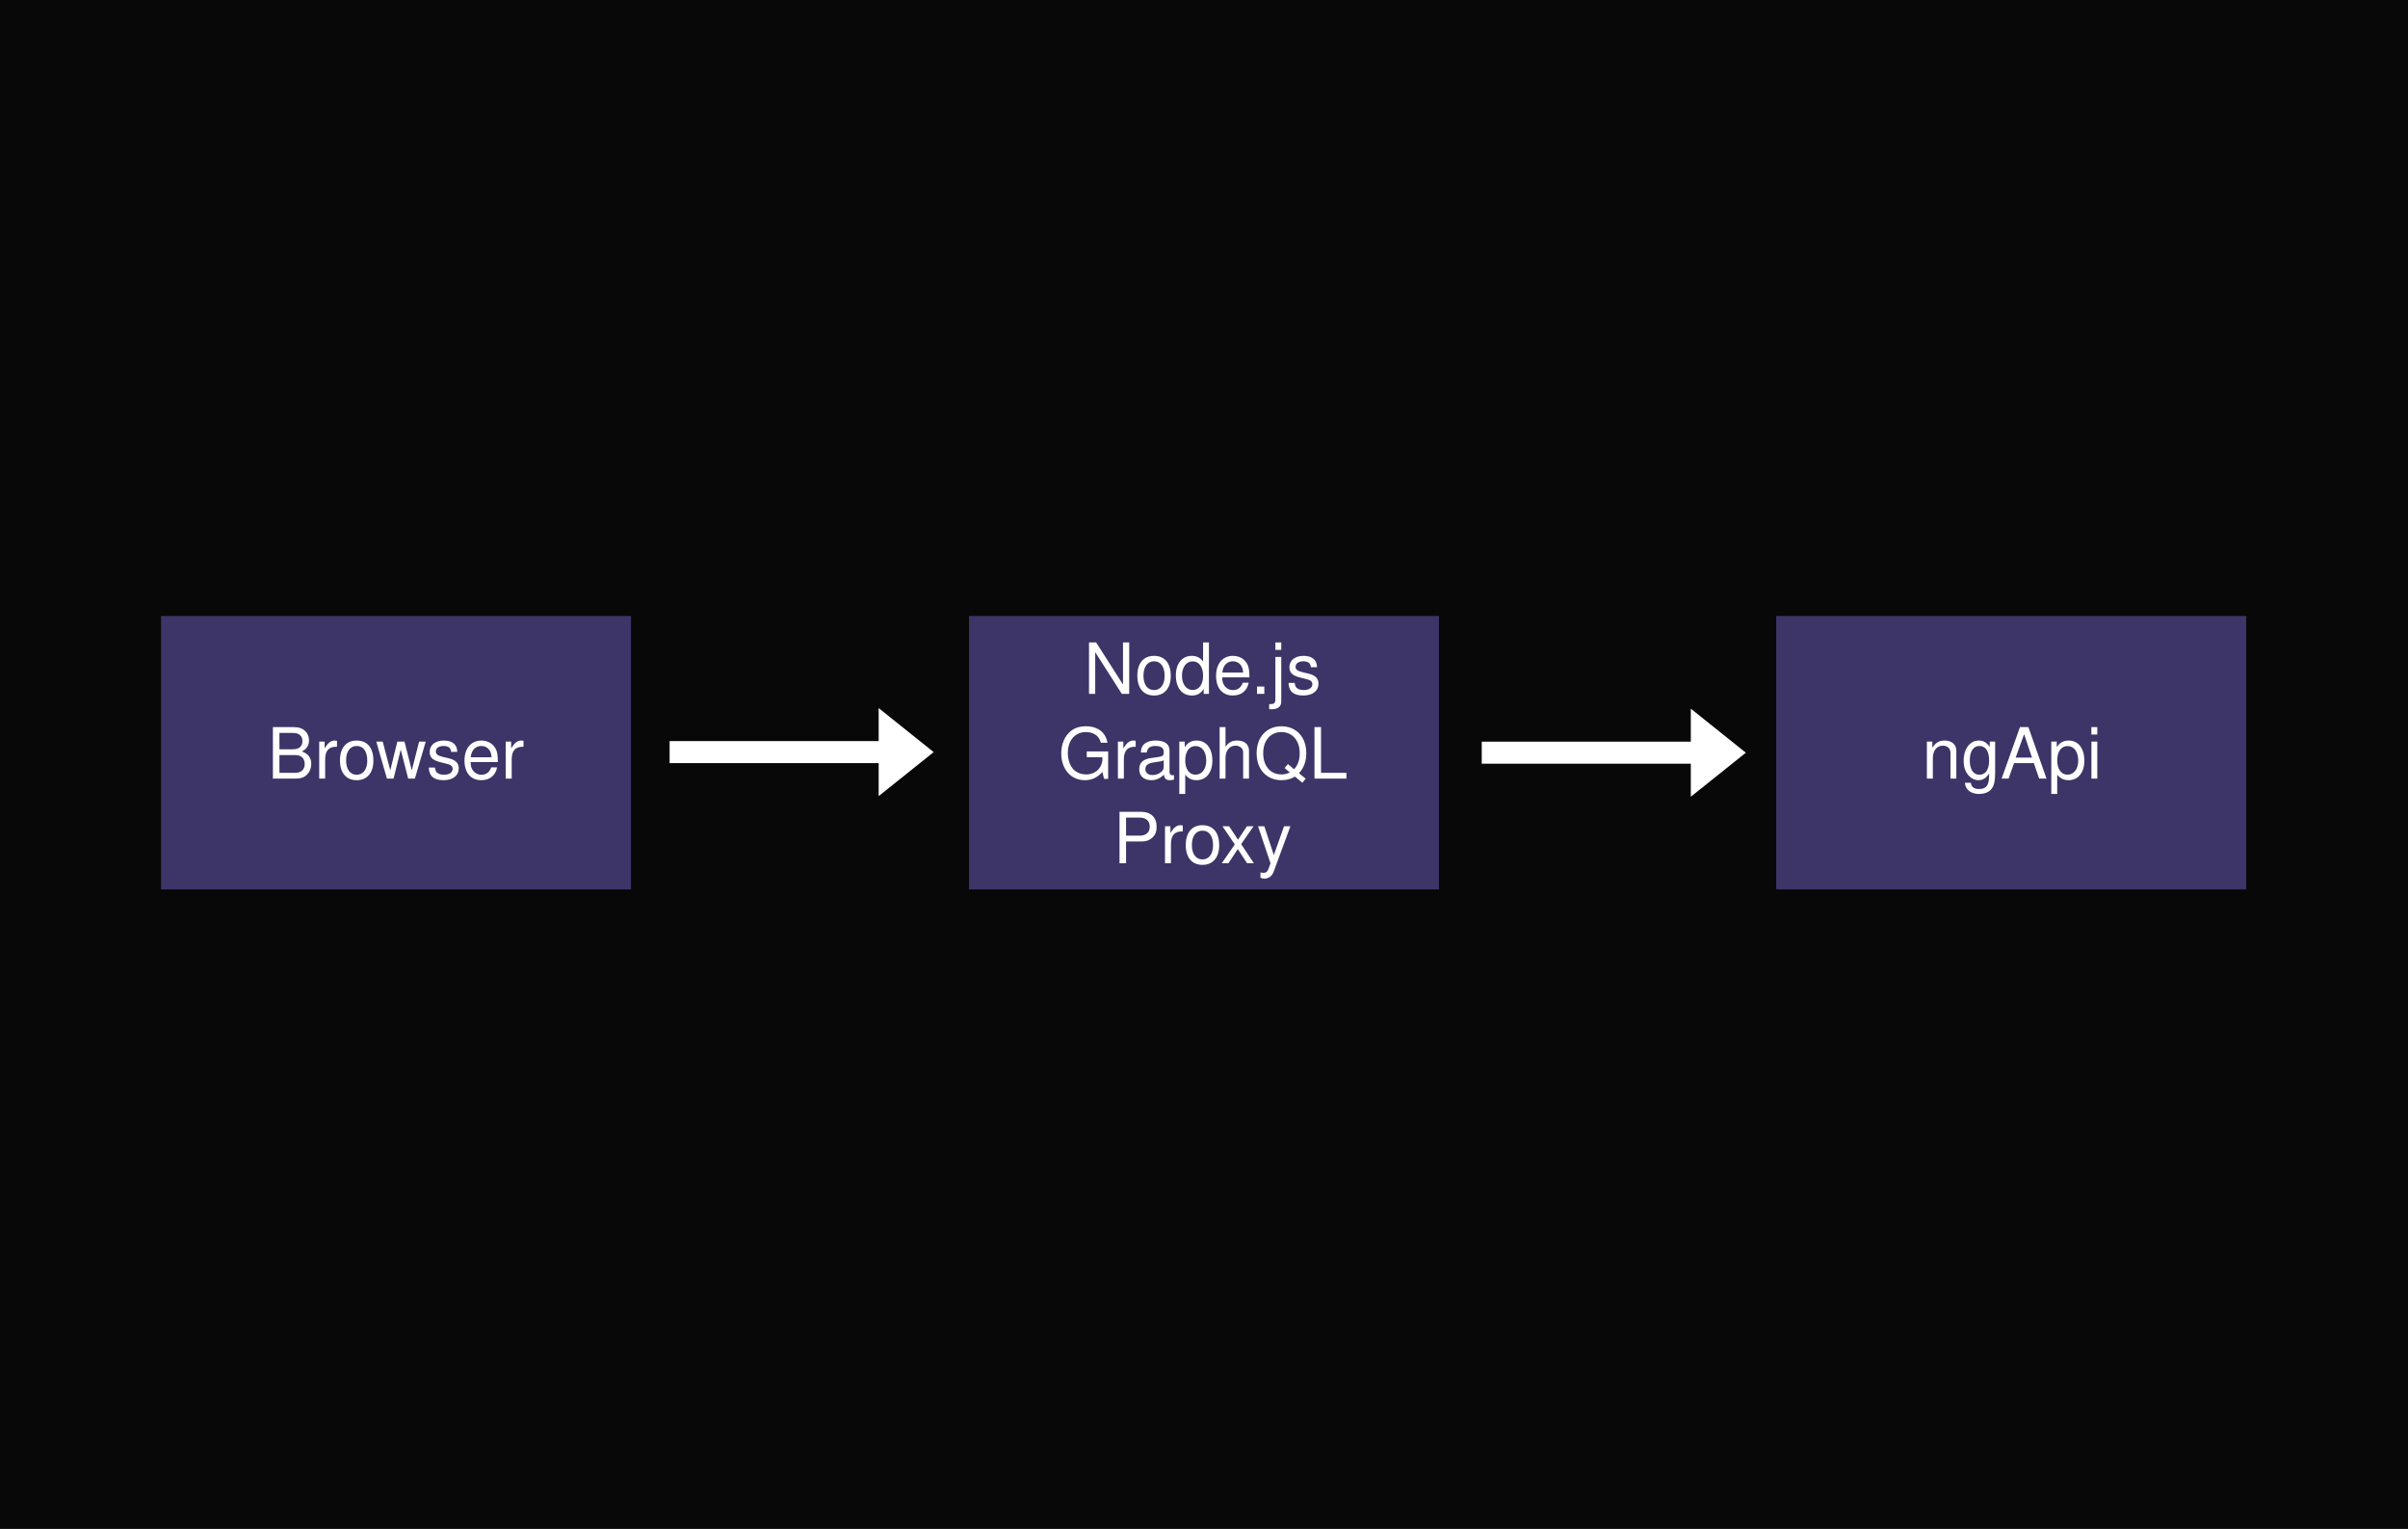
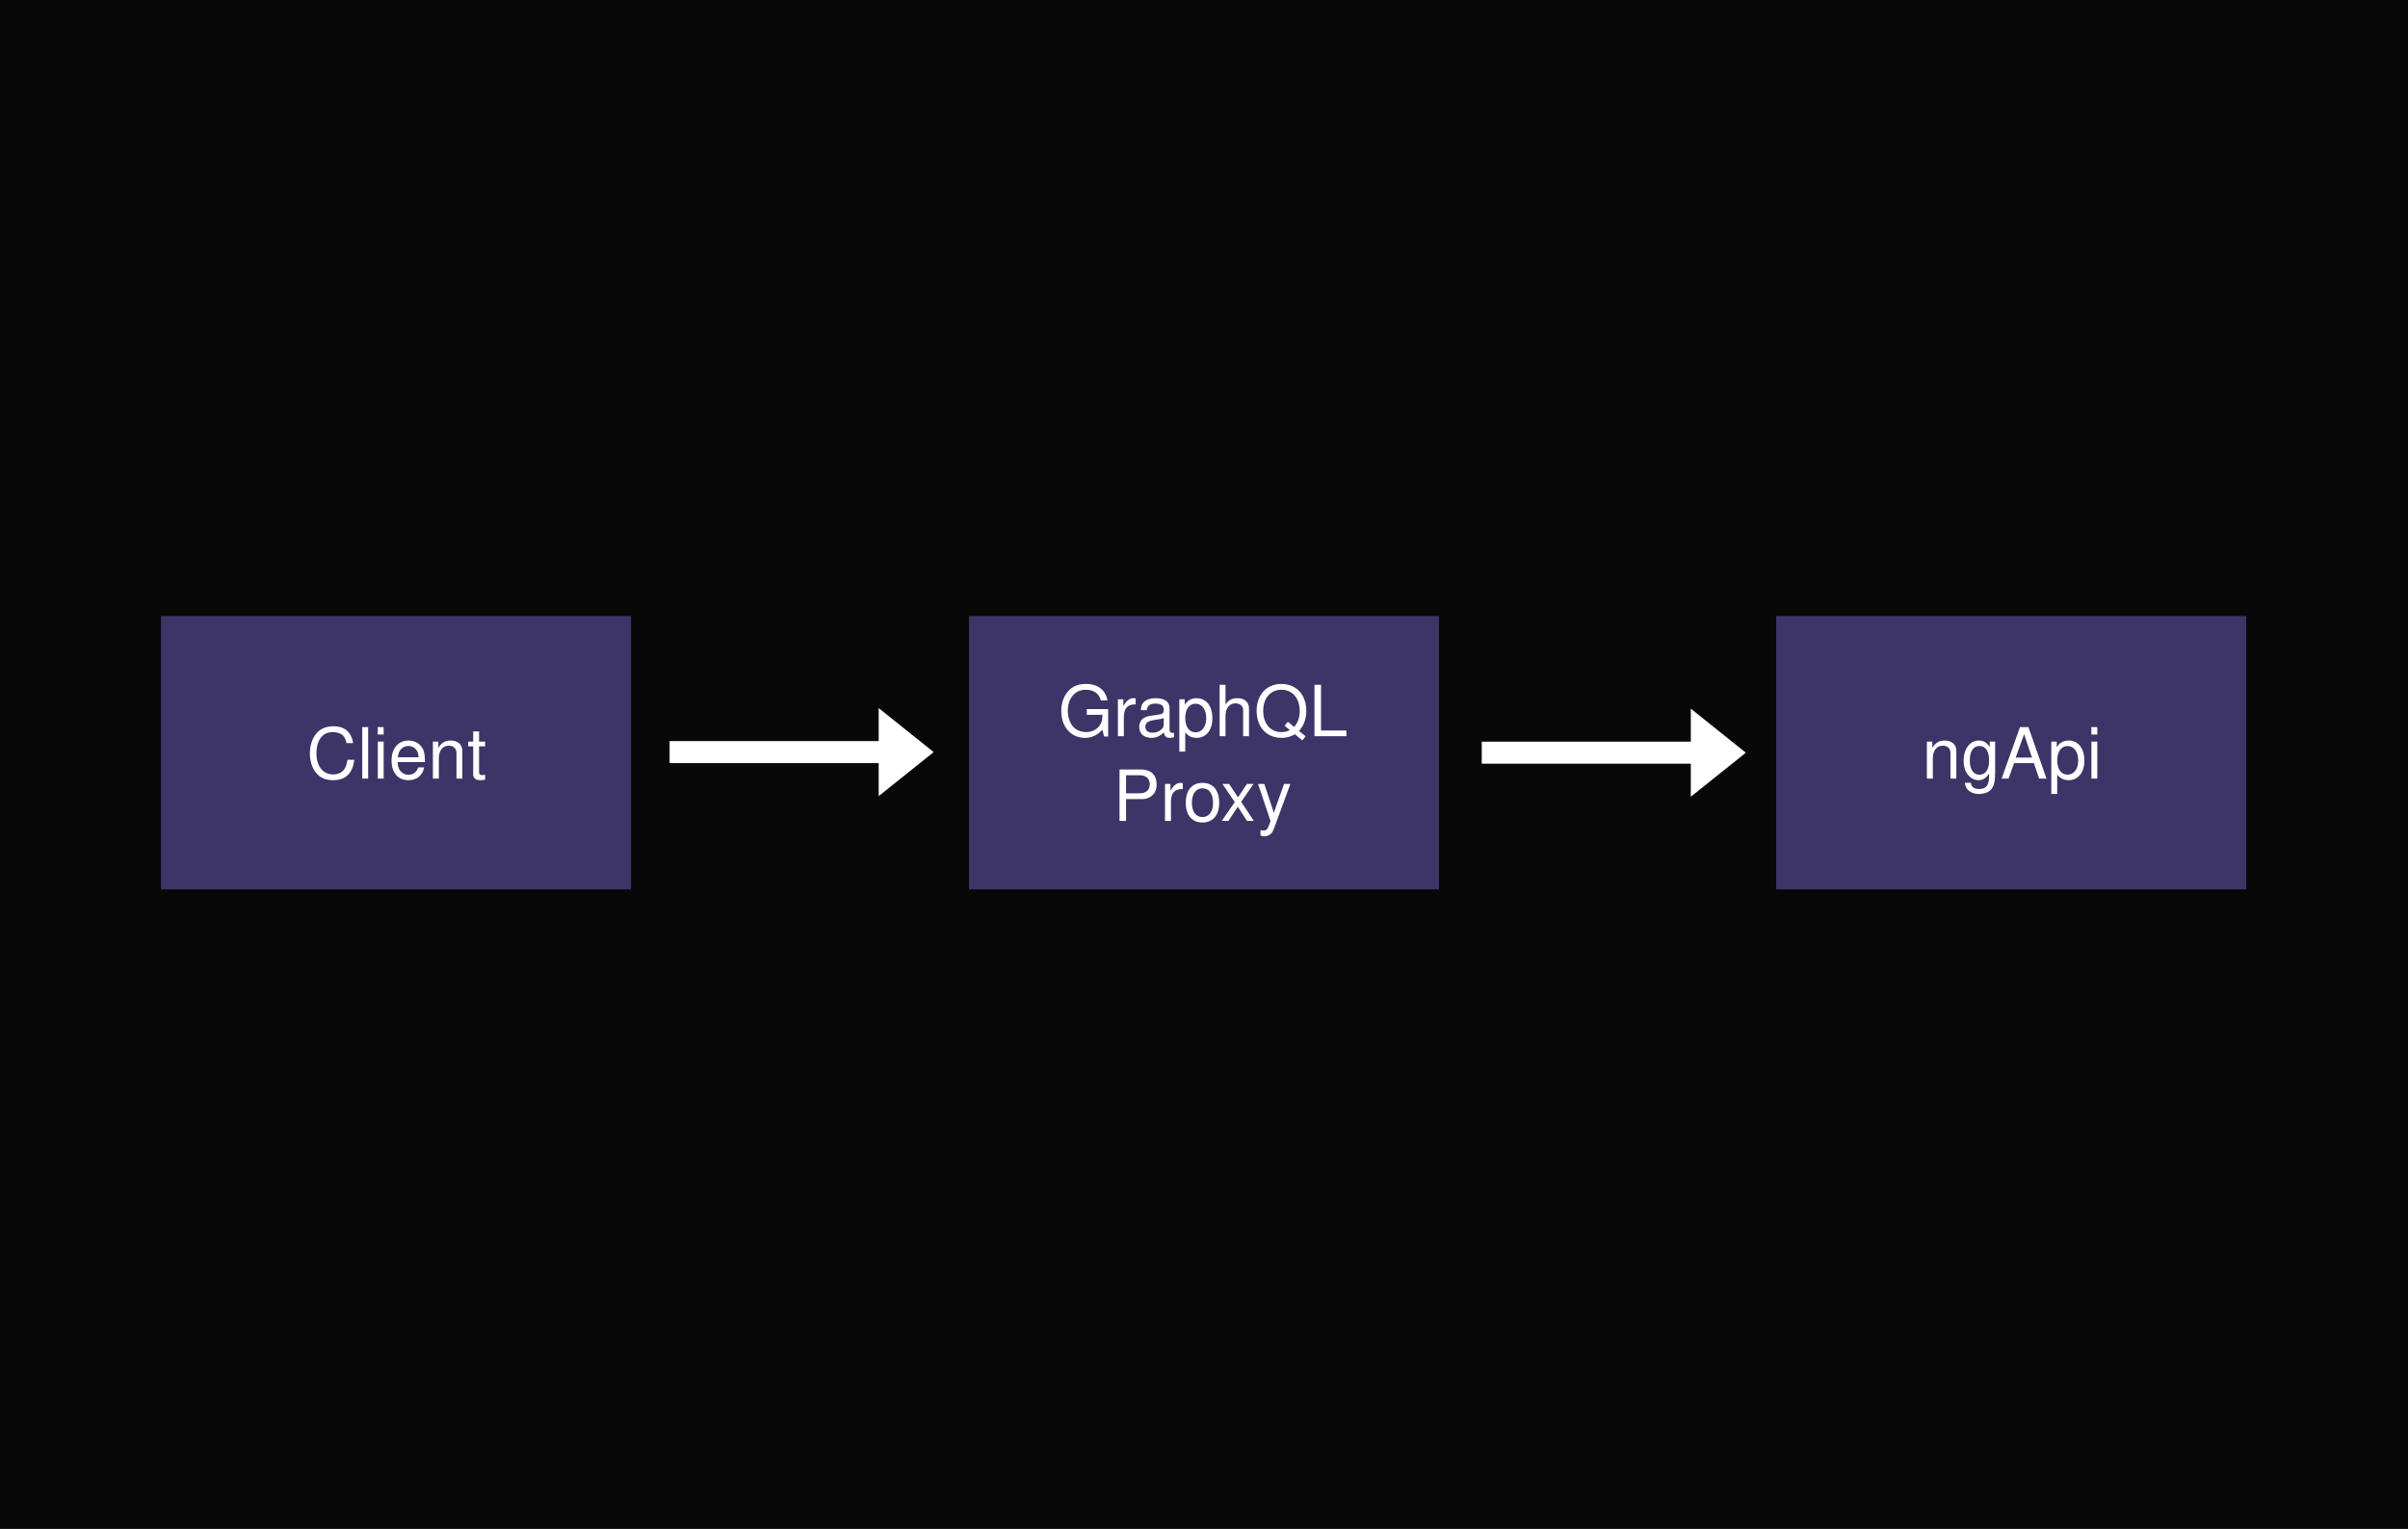
<svg xmlns="http://www.w3.org/2000/svg" width="1024px" height="650px" viewBox="0 0 1024 650" version="1.1">
  <g id="Page-1" stroke="none" stroke-width="1" fill="none" fill-rule="evenodd">
    <g id="web-tomorrow">
      <polygon id="Path" fill="#080808" points="0 0 1024 0 1024 650 0 650" />
      <polygon id="Path" fill="#3D3467" points="68.462 261.886 268.332 261.886 268.332 378.114 68.462 378.114" />
      <polygon id="Path" fill="#FFFFFF" points="284.754 315.067 284.754 324.424 373.654 324.424 373.654 338.461 397.049 319.745 373.654 301.029 373.654 315.067" />
      <polygon id="Path" fill="#3D3467" points="412.065 261.886 611.935 261.886 611.935 378.114 412.065 378.114" />
-       <text id="Node.js-GraphQL-Prox" fill="#FFFFFF" fill-rule="nonzero" font-family="Helvetica" font-size="30" font-weight="normal">
-         <tspan x="460.822" y="295">Node.js</tspan>
-         <tspan x="449.983" y="331">GraphQL</tspan>
-         <tspan x="473.34" y="367">Proxy</tspan>
+       <text id="GraphQL-Proxy" fill="#FFFFFF" fill-rule="nonzero" font-family="Helvetica" font-size="30" font-weight="normal">
+         <tspan x="449.983" y="313">GraphQL</tspan>
+         <tspan x="473.34" y="349">Proxy</tspan>
      </text>
-       <text id="Browser" fill="#FFFFFF" fill-rule="nonzero" font-family="Helvetica" font-size="30" font-weight="normal">
-         <tspan x="113.67" y="331">Browser</tspan>
+       <text id="Client" fill="#FFFFFF" fill-rule="nonzero" font-family="Helvetica" font-size="30" font-weight="normal">
+         <tspan x="130.332" y="331">Client</tspan>
      </text>
      <polygon id="Path" fill="#3D3467" points="755.335 261.886 955.205 261.886 955.205 378.114 755.335 378.114" />
      <polygon id="Path" fill="#FFFFFF" points="630.114 315.322 630.114 324.679 719.014 324.679 719.014 338.716 742.409 320 719.014 301.284 719.014 315.322" />
      <text id="ngApi" fill="#FFFFFF" fill-rule="nonzero" font-family="Helvetica" font-size="30" font-weight="normal">
        <tspan x="817.318" y="331">ngApi</tspan>
      </text>
    </g>
  </g>
</svg>
